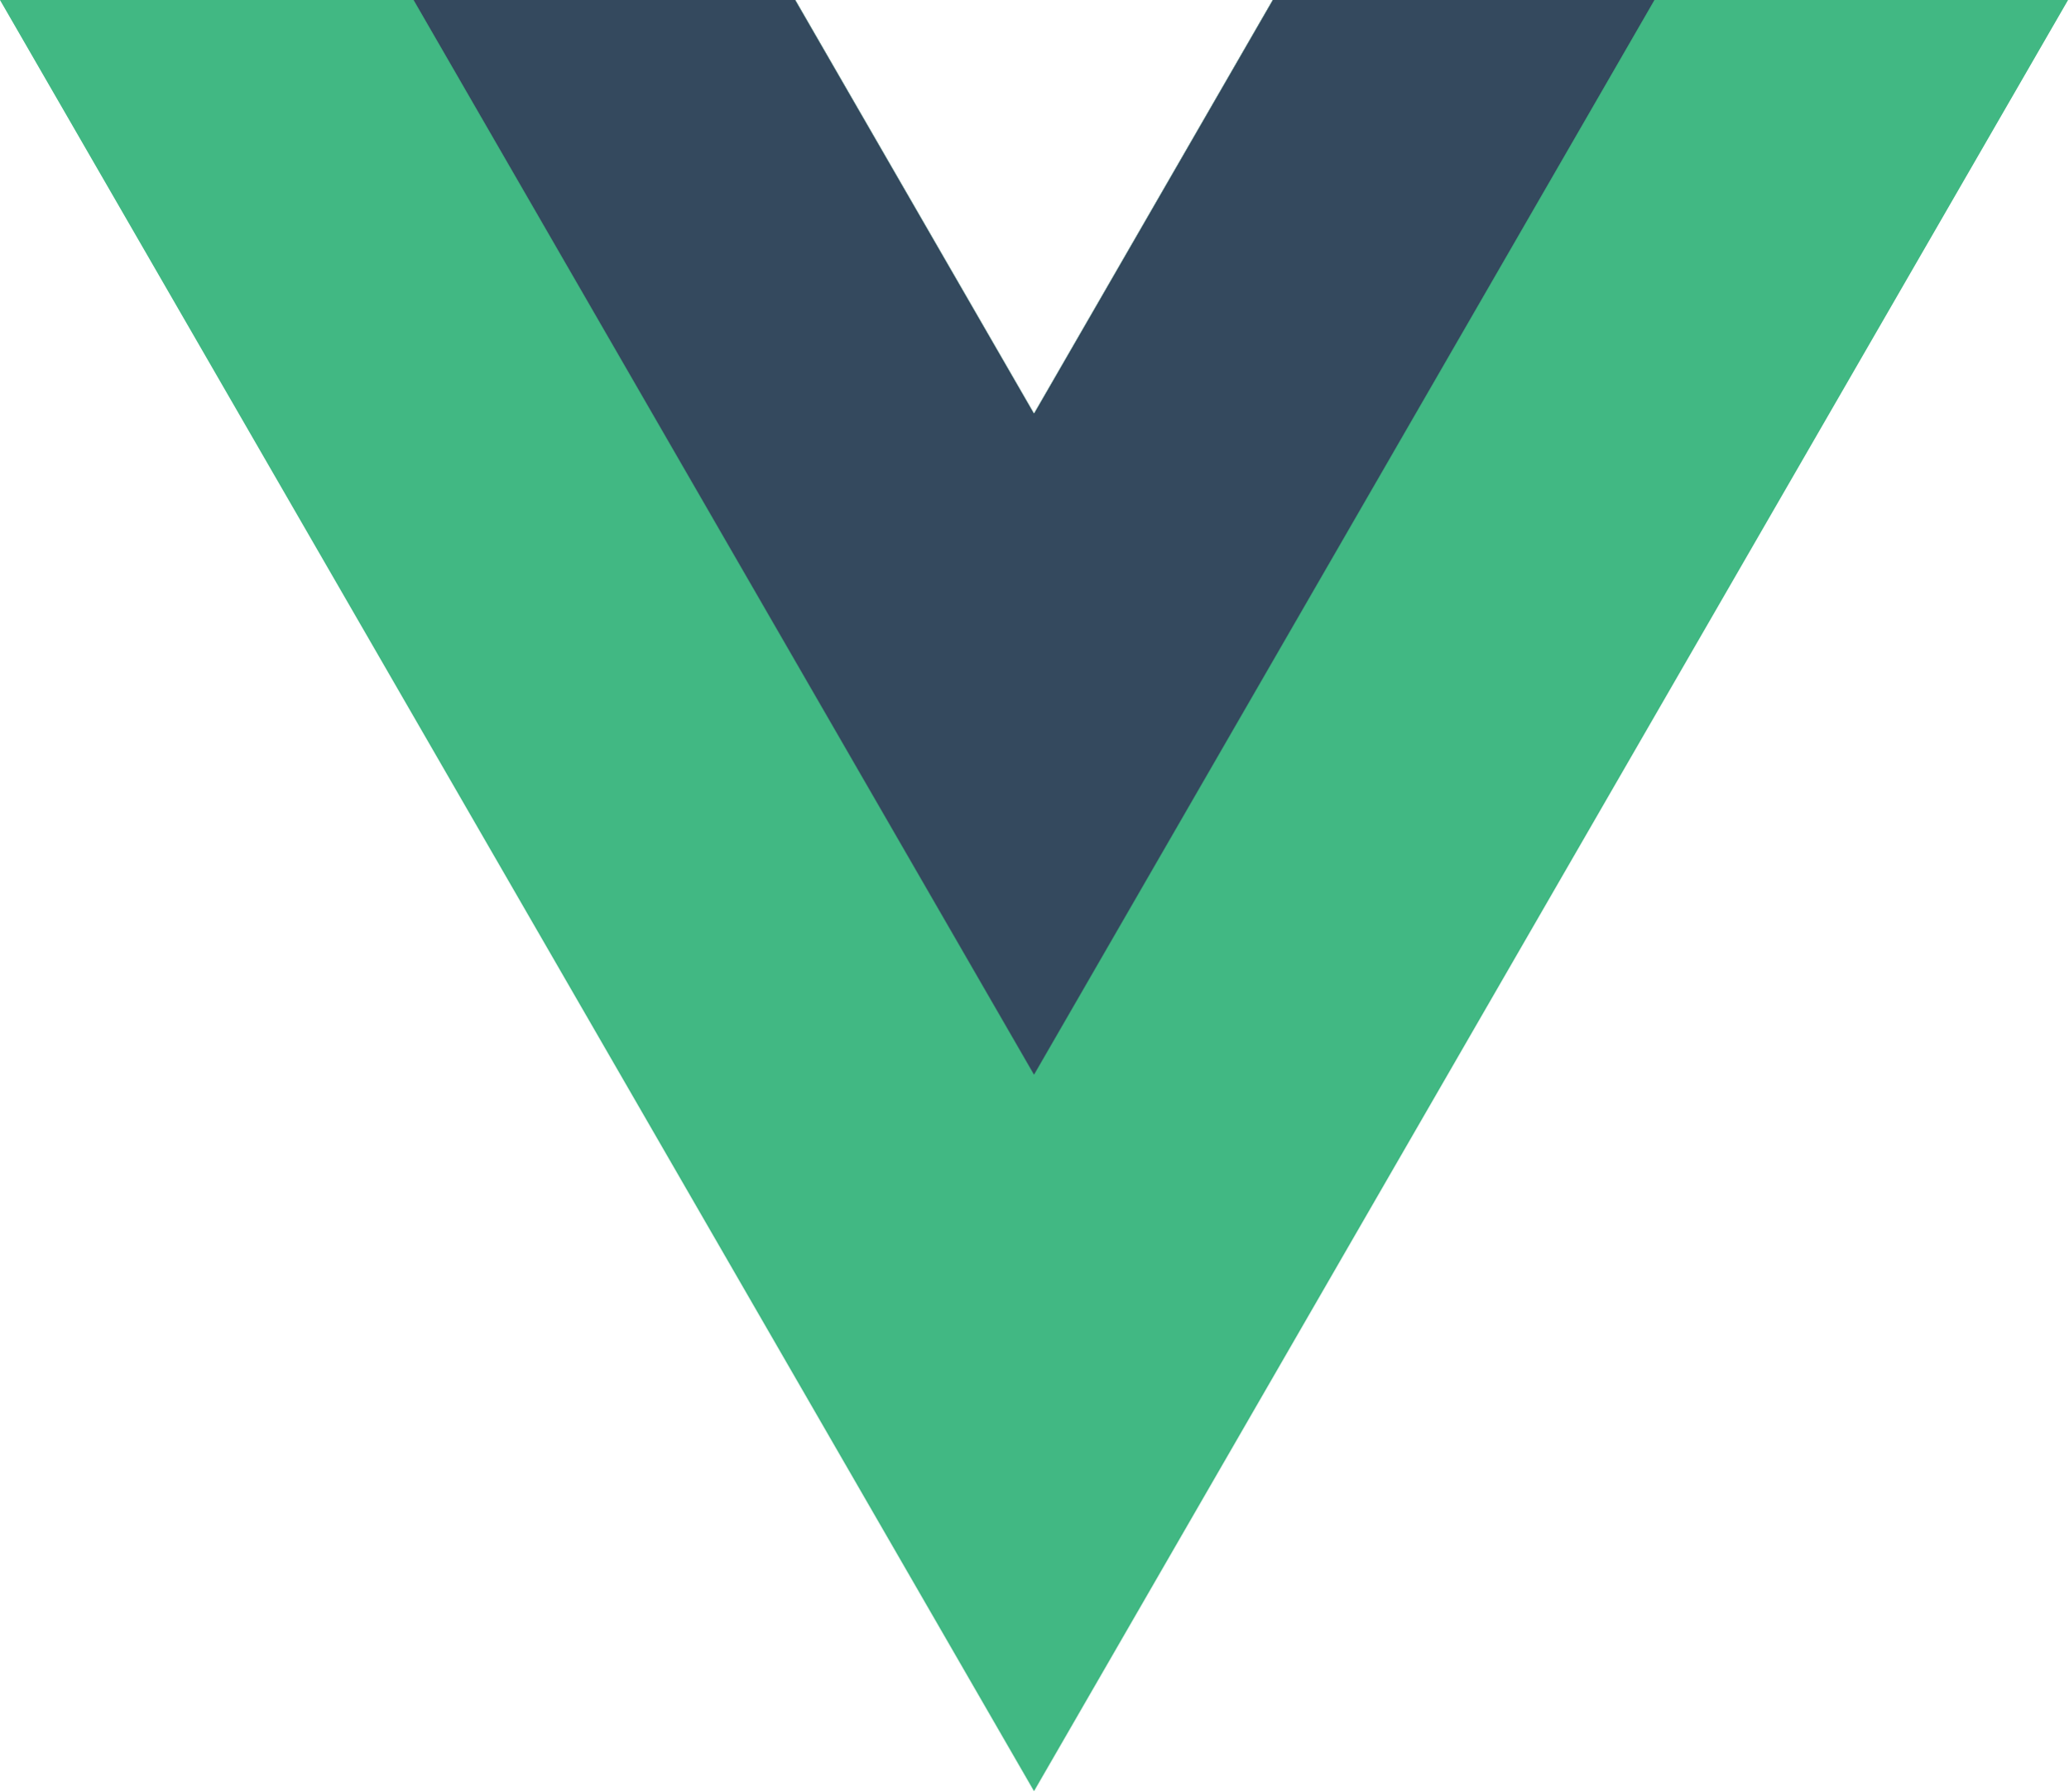
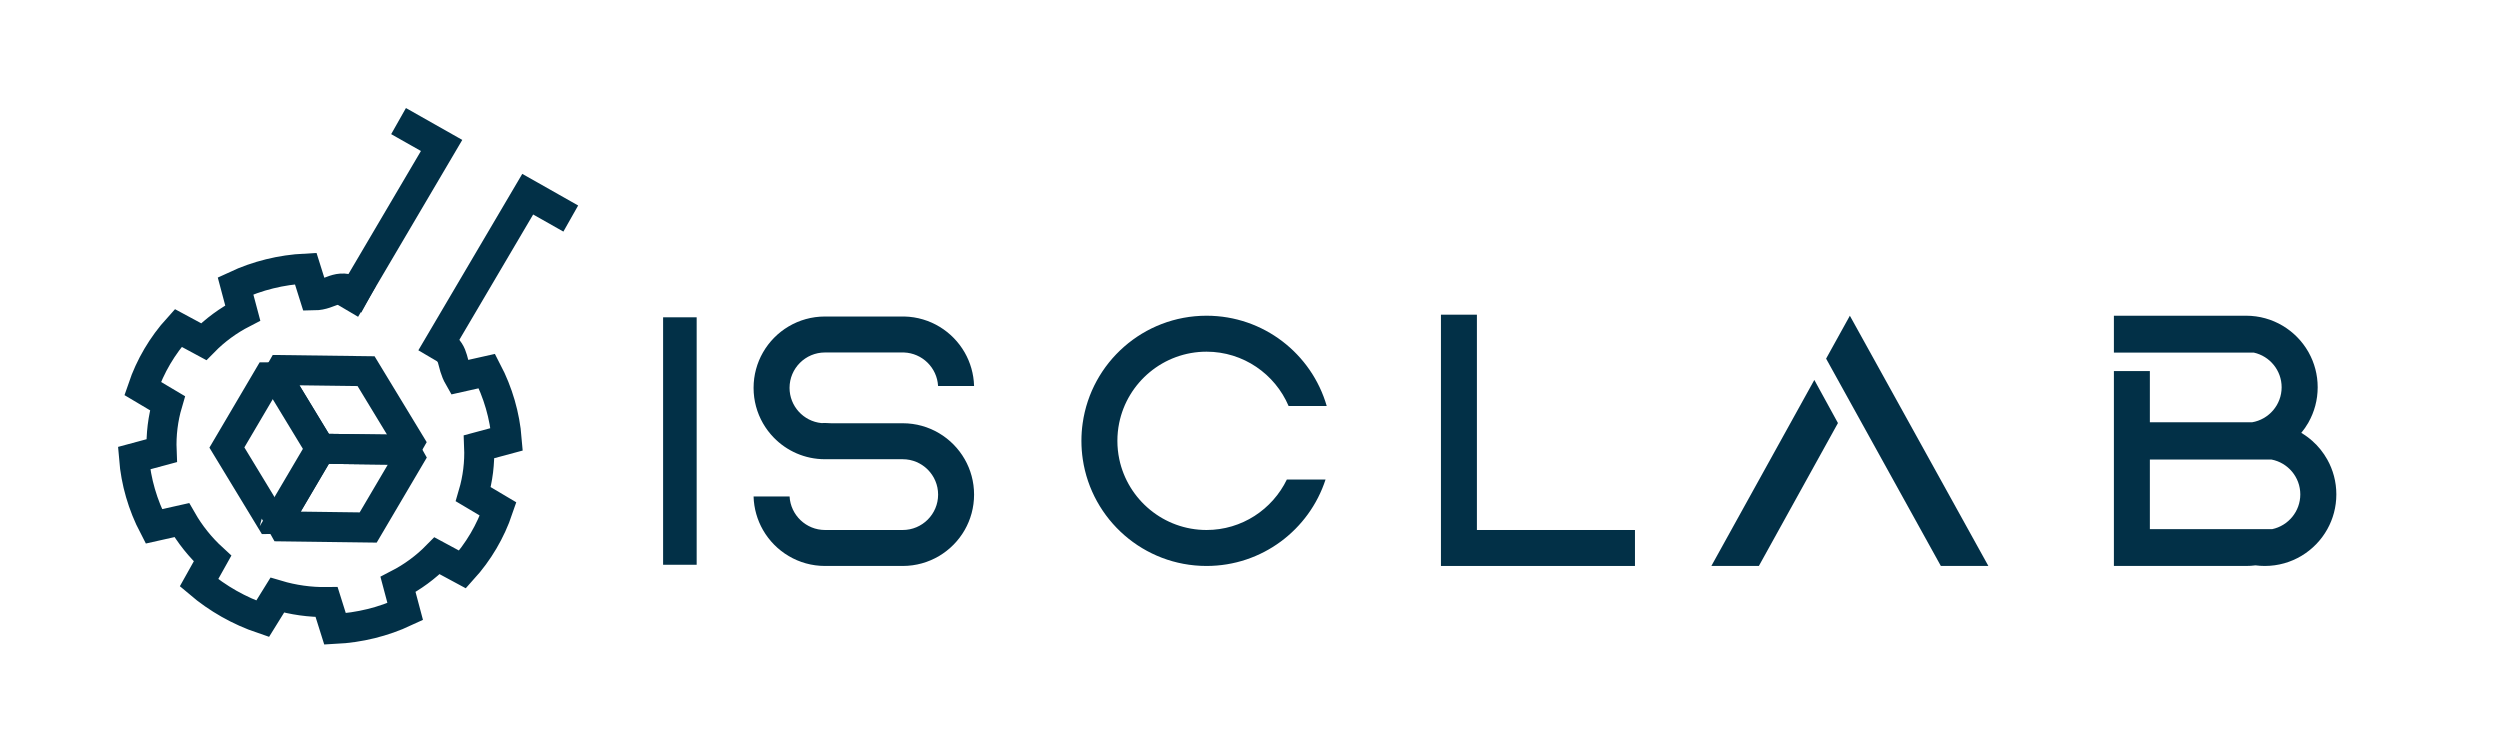
- <svg xmlns="http://www.w3.org/2000/svg" viewBox="0 0 261.76 226.69">
-   <path d="M161.096.001l-30.225 52.351L100.647.001H-.005l130.877 226.688L261.749.001z" fill="#41b883" />
-   <path d="M161.096.001l-30.225 52.351L100.647.001H52.346l78.526 136.01L209.398.001z" fill="#34495e" />
+ <svg xmlns="http://www.w3.org/2000/svg" width="100%" height="100%" viewBox="0 0 500 150" version="1.1" xml:space="preserve" style="               fill-rule: evenodd;               clip-rule: evenodd;               stroke-miterlimit: 1.5;             ">
+   <rect id="Mesa-de-trabajo4" x="0" y="0" width="500" height="150" style="fill: none" />
+   <g>
+     <g>
+       <g>
+         <g id="Capa2">
+           <path d="M82.775,89.986l-9.562,-15.753l-18.702,-0.24c0,0 9.563,15.754 9.563,15.754l18.701,0.239Z" style="fill: none; stroke: #023047; stroke-width: 6px" />
+           <path d="M45.378,89.504l9.133,-15.511c0,0 9.563,15.755 9.563,15.754c0,0.001 -9.135,15.509 -9.135,15.509l-9.561,-15.752Z" style="fill: none; stroke: #023047; stroke-width: 6px" />
+           <path d="M64.074,89.747l-9.135,15.509l18.697,0.245l9.139,-15.515l-18.701,-0.239Z" style="fill: none; stroke: #023047; stroke-width: 6px" />
+         </g>
+         <path d="M71.072,58.44c-3.555,-1.955 -4.912,0.592 -8.244,0.633l-1.686,-5.366c-4.894,0.247 -9.664,1.424 -14.038,3.463l1.445,5.426c-2.909,1.498 -5.543,3.435 -7.807,5.74l-5.093,-2.744c-3.188,3.521 -5.61,7.633 -7.126,12.099l4.97,2.951c-0.905,3.074 -1.299,6.279 -1.168,9.497l-5.517,1.486c0.385,4.733 1.731,9.37 3.96,13.648l5.584,-1.253c1.629,2.849 3.706,5.445 6.155,7.691l-2.709,4.845c3.733,3.172 8.057,5.619 12.726,7.202l2.927,-4.722c3.209,0.955 6.541,1.42 9.872,1.379l1.686,5.366c4.894,-0.247 9.664,-1.423 14.038,-3.463l-1.445,-5.425c2.909,-1.498 5.544,-3.436 7.807,-5.741l5.093,2.744c3.188,-3.521 5.61,-7.632 7.127,-12.099l-4.971,-2.951c0.905,-3.074 1.299,-6.278 1.168,-9.497l5.517,-1.486c-0.385,-4.732 -1.731,-9.37 -3.959,-13.647l-5.585,1.252c-1.629,-2.849 -0.712,-4.696 -3.383,-6.649" style="                       fill: none;                       stroke: #023047;                       stroke-width: 6px;                       stroke-linecap: square;                     " />
+       </g>
+       <path d="M69.034,61.836l19.288,-32.745l-8.61,-4.872" style="fill: none; stroke: #023047; stroke-width: 6px" />
+       <path d="M86.255,71.582l19.289,-32.745l8.61,4.872" style="fill: none; stroke: #023047; stroke-width: 6px" />
+     </g>
+     <path d="M132.38,113.192l-0,-49.971l7.193,-0l-0,49.971l-7.193,0Zm6.953,-49.731l-6.713,-0l-0,49.491l6.713,0l0,-49.491Zm-6.953,-0.24l-0,49.971l7.193,0l-0,-49.971l-7.193,-0Z" style="fill: #023047; fill-rule: nonzero" />
+     <path d="M180.545,84.651c-0,-0 -14.296,-0 -14.296,-0c-0.409,-0.035 -0.823,-0.055 -1.241,-0.055c-0.243,-0 -0.484,0.008 -0.725,0.02c-3.574,-0.354 -6.374,-3.377 -6.374,-7.043c-0,-3.903 3.174,-7.078 7.078,-7.078l15.8,0c3.666,0.132 6.627,3.052 6.828,6.702l7.2,-0c-0.067,-2.436 -0.743,-4.719 -1.877,-6.702c-0.002,-0.002 -0.002,-0.005 -0.005,-0.007c-2.409,-4.196 -6.883,-7.056 -12.038,-7.186l-15.908,0c-5.306,0 -9.936,2.897 -12.396,7.193c-1.194,2.086 -1.875,4.503 -1.875,7.078c0,2.575 0.681,4.992 1.875,7.078c0.599,1.045 1.326,2.007 2.16,2.865c2.592,2.668 6.22,4.328 10.236,4.328l15.558,-0c3.903,-0 7.078,3.174 7.078,7.077c-0,3.904 -3.175,7.078 -7.078,7.078l-15.537,0c-3.786,0 -6.886,-2.973 -7.092,-6.708l-7.2,-0c0.067,2.438 0.746,4.723 1.882,6.708c2.467,4.297 7.099,7.193 12.41,7.193l15.537,0c5.306,0 9.935,-2.896 12.395,-7.193c1.194,-2.086 1.875,-4.503 1.875,-7.078c0,-2.575 -0.681,-4.991 -1.875,-7.077c-2.46,-4.297 -7.089,-7.193 -12.395,-7.193Z" style="fill: #023047; fill-rule: nonzero" />
+     <path d="M241.308,105.999c-8.576,0 -15.755,-6.083 -17.452,-14.163c-0.247,-1.184 -0.379,-2.412 -0.379,-3.668c-0,-1.206 0.12,-2.386 0.35,-3.524c1.64,-8.15 8.854,-14.307 17.481,-14.307c7.363,0 13.697,4.486 16.414,10.868l7.624,0c-3.011,-10.432 -12.635,-18.061 -24.038,-18.061c-12.624,0 -23.065,9.348 -24.775,21.5c-0.165,1.15 -0.249,2.328 -0.249,3.524c-0,1.247 0.091,2.472 0.268,3.668c1.775,12.082 12.183,21.356 24.756,21.356c11.12,0 20.547,-7.255 23.803,-17.289l-7.739,-0c-2.884,5.97 -9.001,10.096 -16.064,10.096Z" style="fill: #023047; fill-rule: nonzero" />
+     <path d="M295.381,105.999l-0,-43.063l-7.193,-0l-0,50.256l38.805,0l0,-7.193l-31.612,0Z" style="fill: #023047; fill-rule: nonzero" />
+     <path d="M342.272,113.192l9.502,0l15.817,-28.582l-4.726,-8.622l-20.593,37.204Zm32.452,-41.464l-4.752,-8.584l-0.003,0.005l-4.747,8.579l22.948,41.464l9.504,0l-22.95,-41.464Z" style="fill: #023047; fill-rule: nonzero" />
+     <path d="M465.457,91.906c-0.789,-1.41 -1.808,-2.673 -3.009,-3.738c-0.676,-0.599 -1.411,-1.132 -2.192,-1.596c0.517,-0.625 0.983,-1.293 1.39,-2c0.021,-0.039 0.043,-0.075 0.062,-0.113c1.165,-2.072 1.829,-4.46 1.829,-7.006c0,-2.515 -0.649,-4.879 -1.788,-6.931c-0.034,-0.063 -0.067,-0.125 -0.103,-0.185c-2.47,-4.297 -7.107,-7.193 -12.42,-7.193l-26.446,0l0,7.378l27.99,-0c3.177,0.705 5.557,3.546 5.557,6.931c0,3.517 -2.567,6.445 -5.926,7.006l-20.428,-0l-0,-10.247l-7.193,-0l0,38.98l26.446,0c0.632,0 1.255,-0.042 1.866,-0.122c0.611,0.08 1.234,0.122 1.866,0.122c5.383,0 10.072,-2.971 12.513,-7.363c1.146,-2.057 1.798,-4.428 1.798,-6.948c0,-2.532 -0.656,-4.911 -1.812,-6.975Zm-11.017,13.923l-24.467,-0l-0,-13.923l24.321,-0c3.28,0.626 5.766,3.515 5.766,6.975c-0,3.409 -2.412,6.265 -5.62,6.948Z" style="fill: #023047; fill-rule: nonzero" />
+   </g>
</svg>
